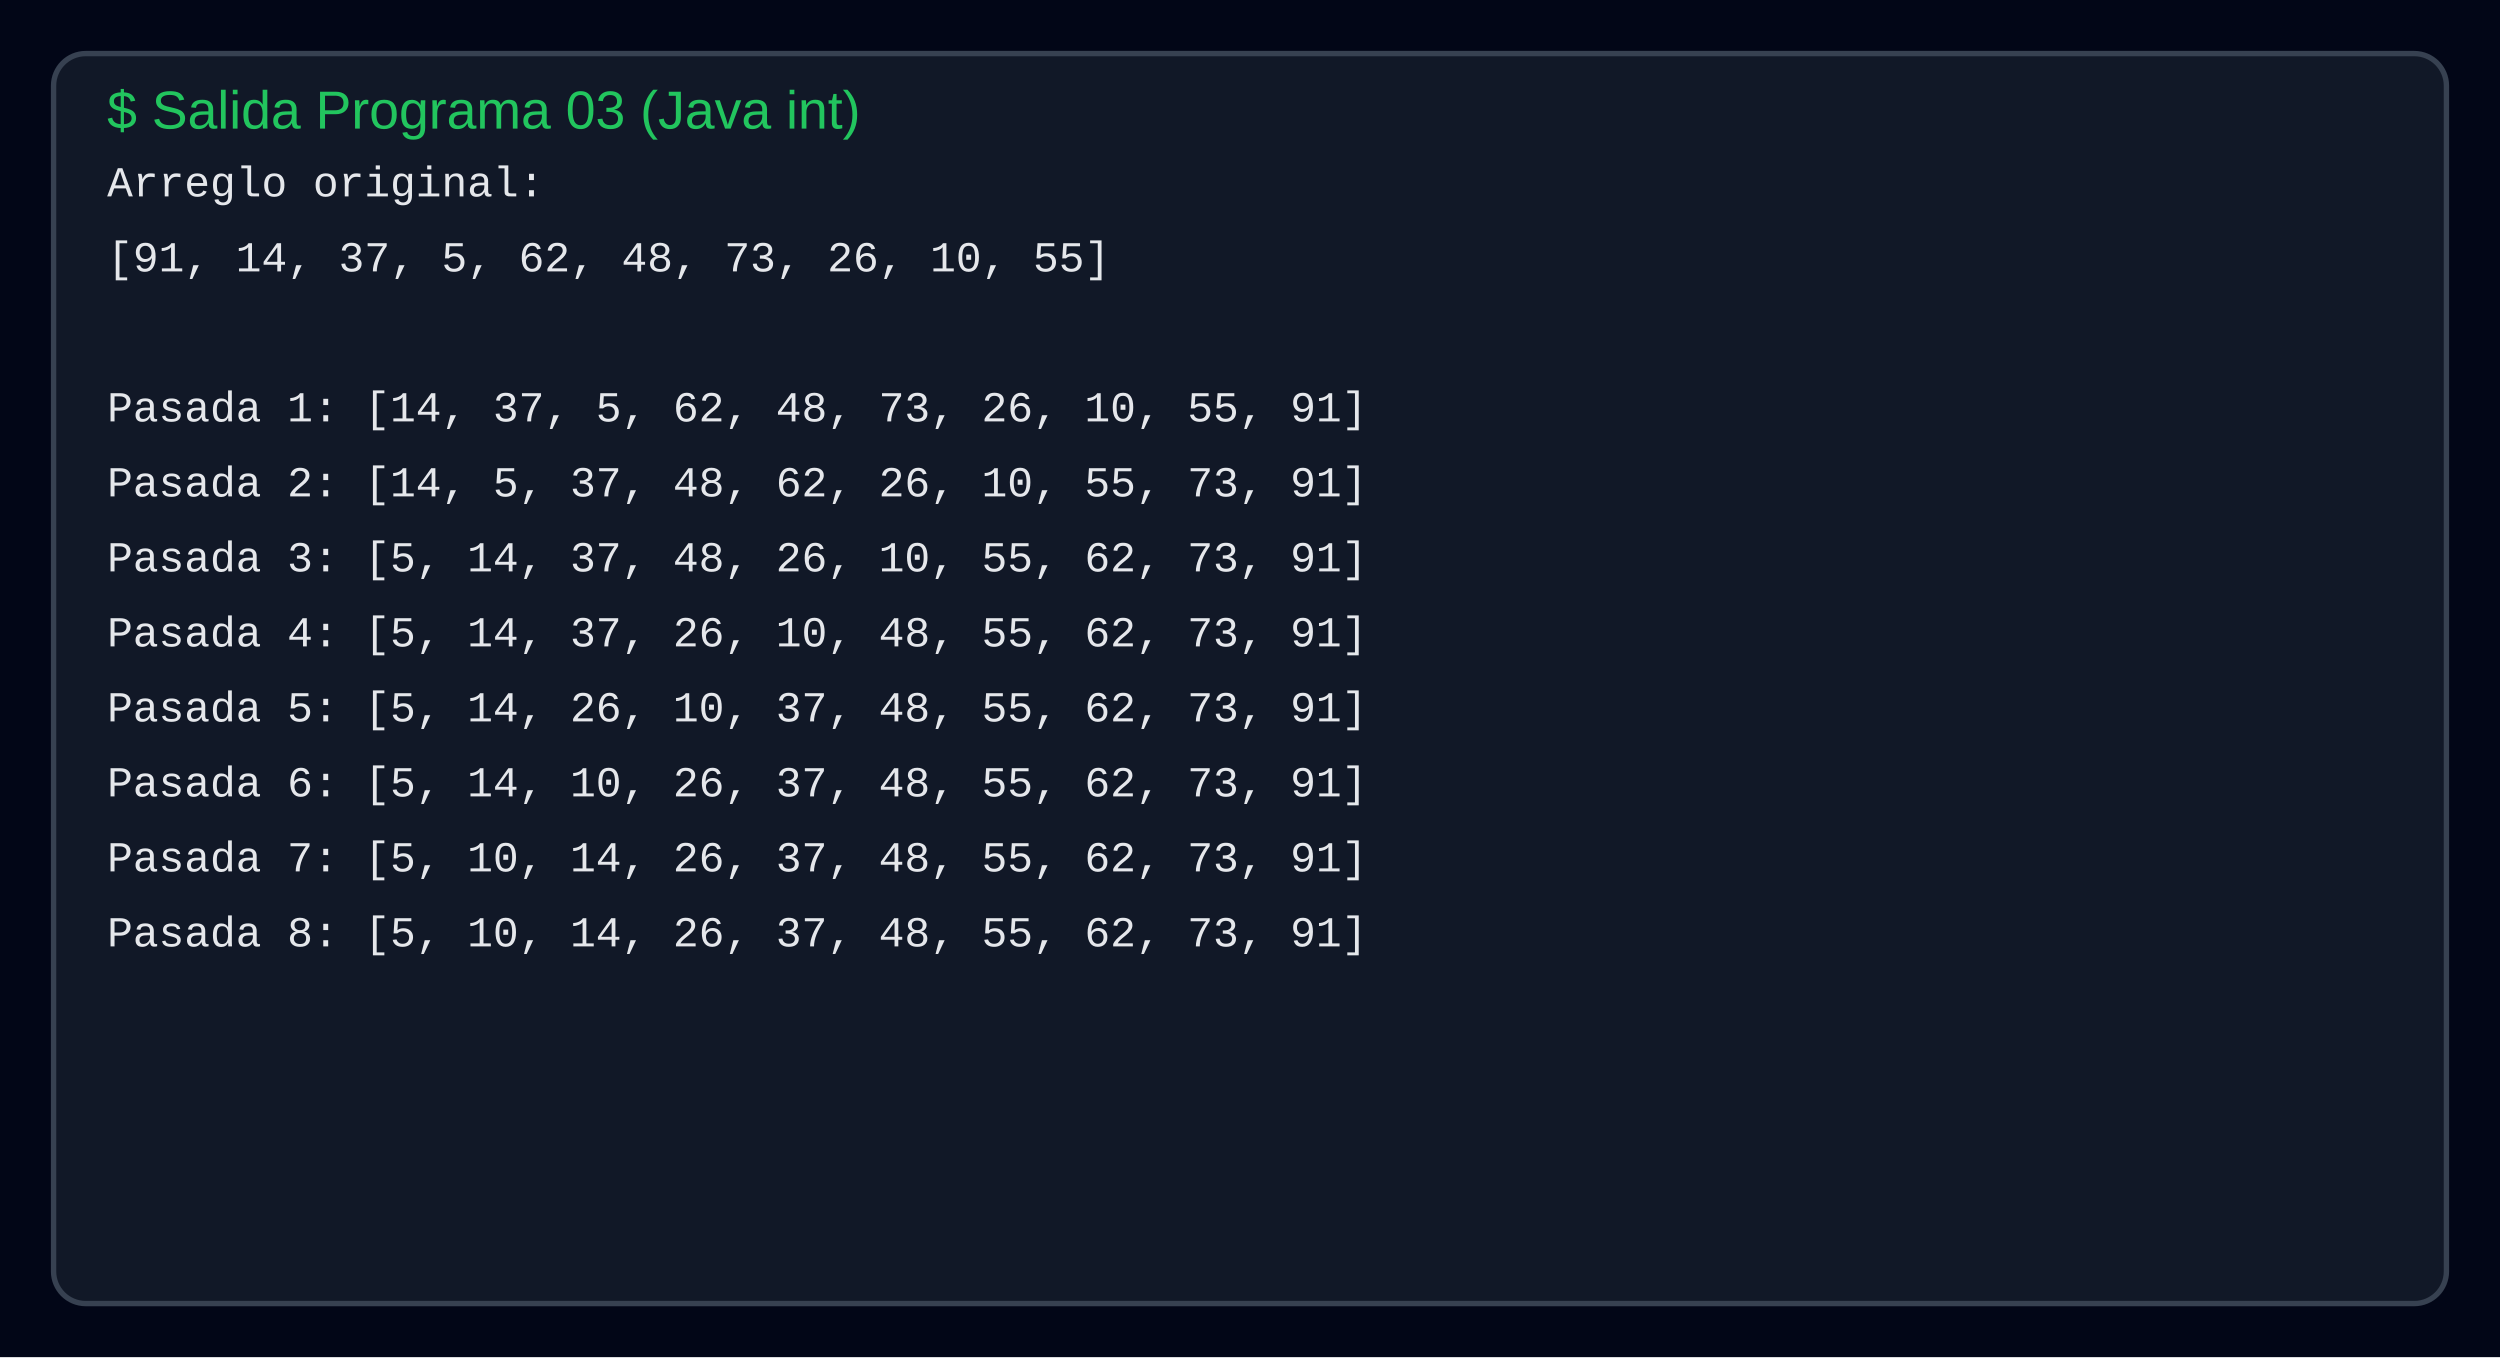
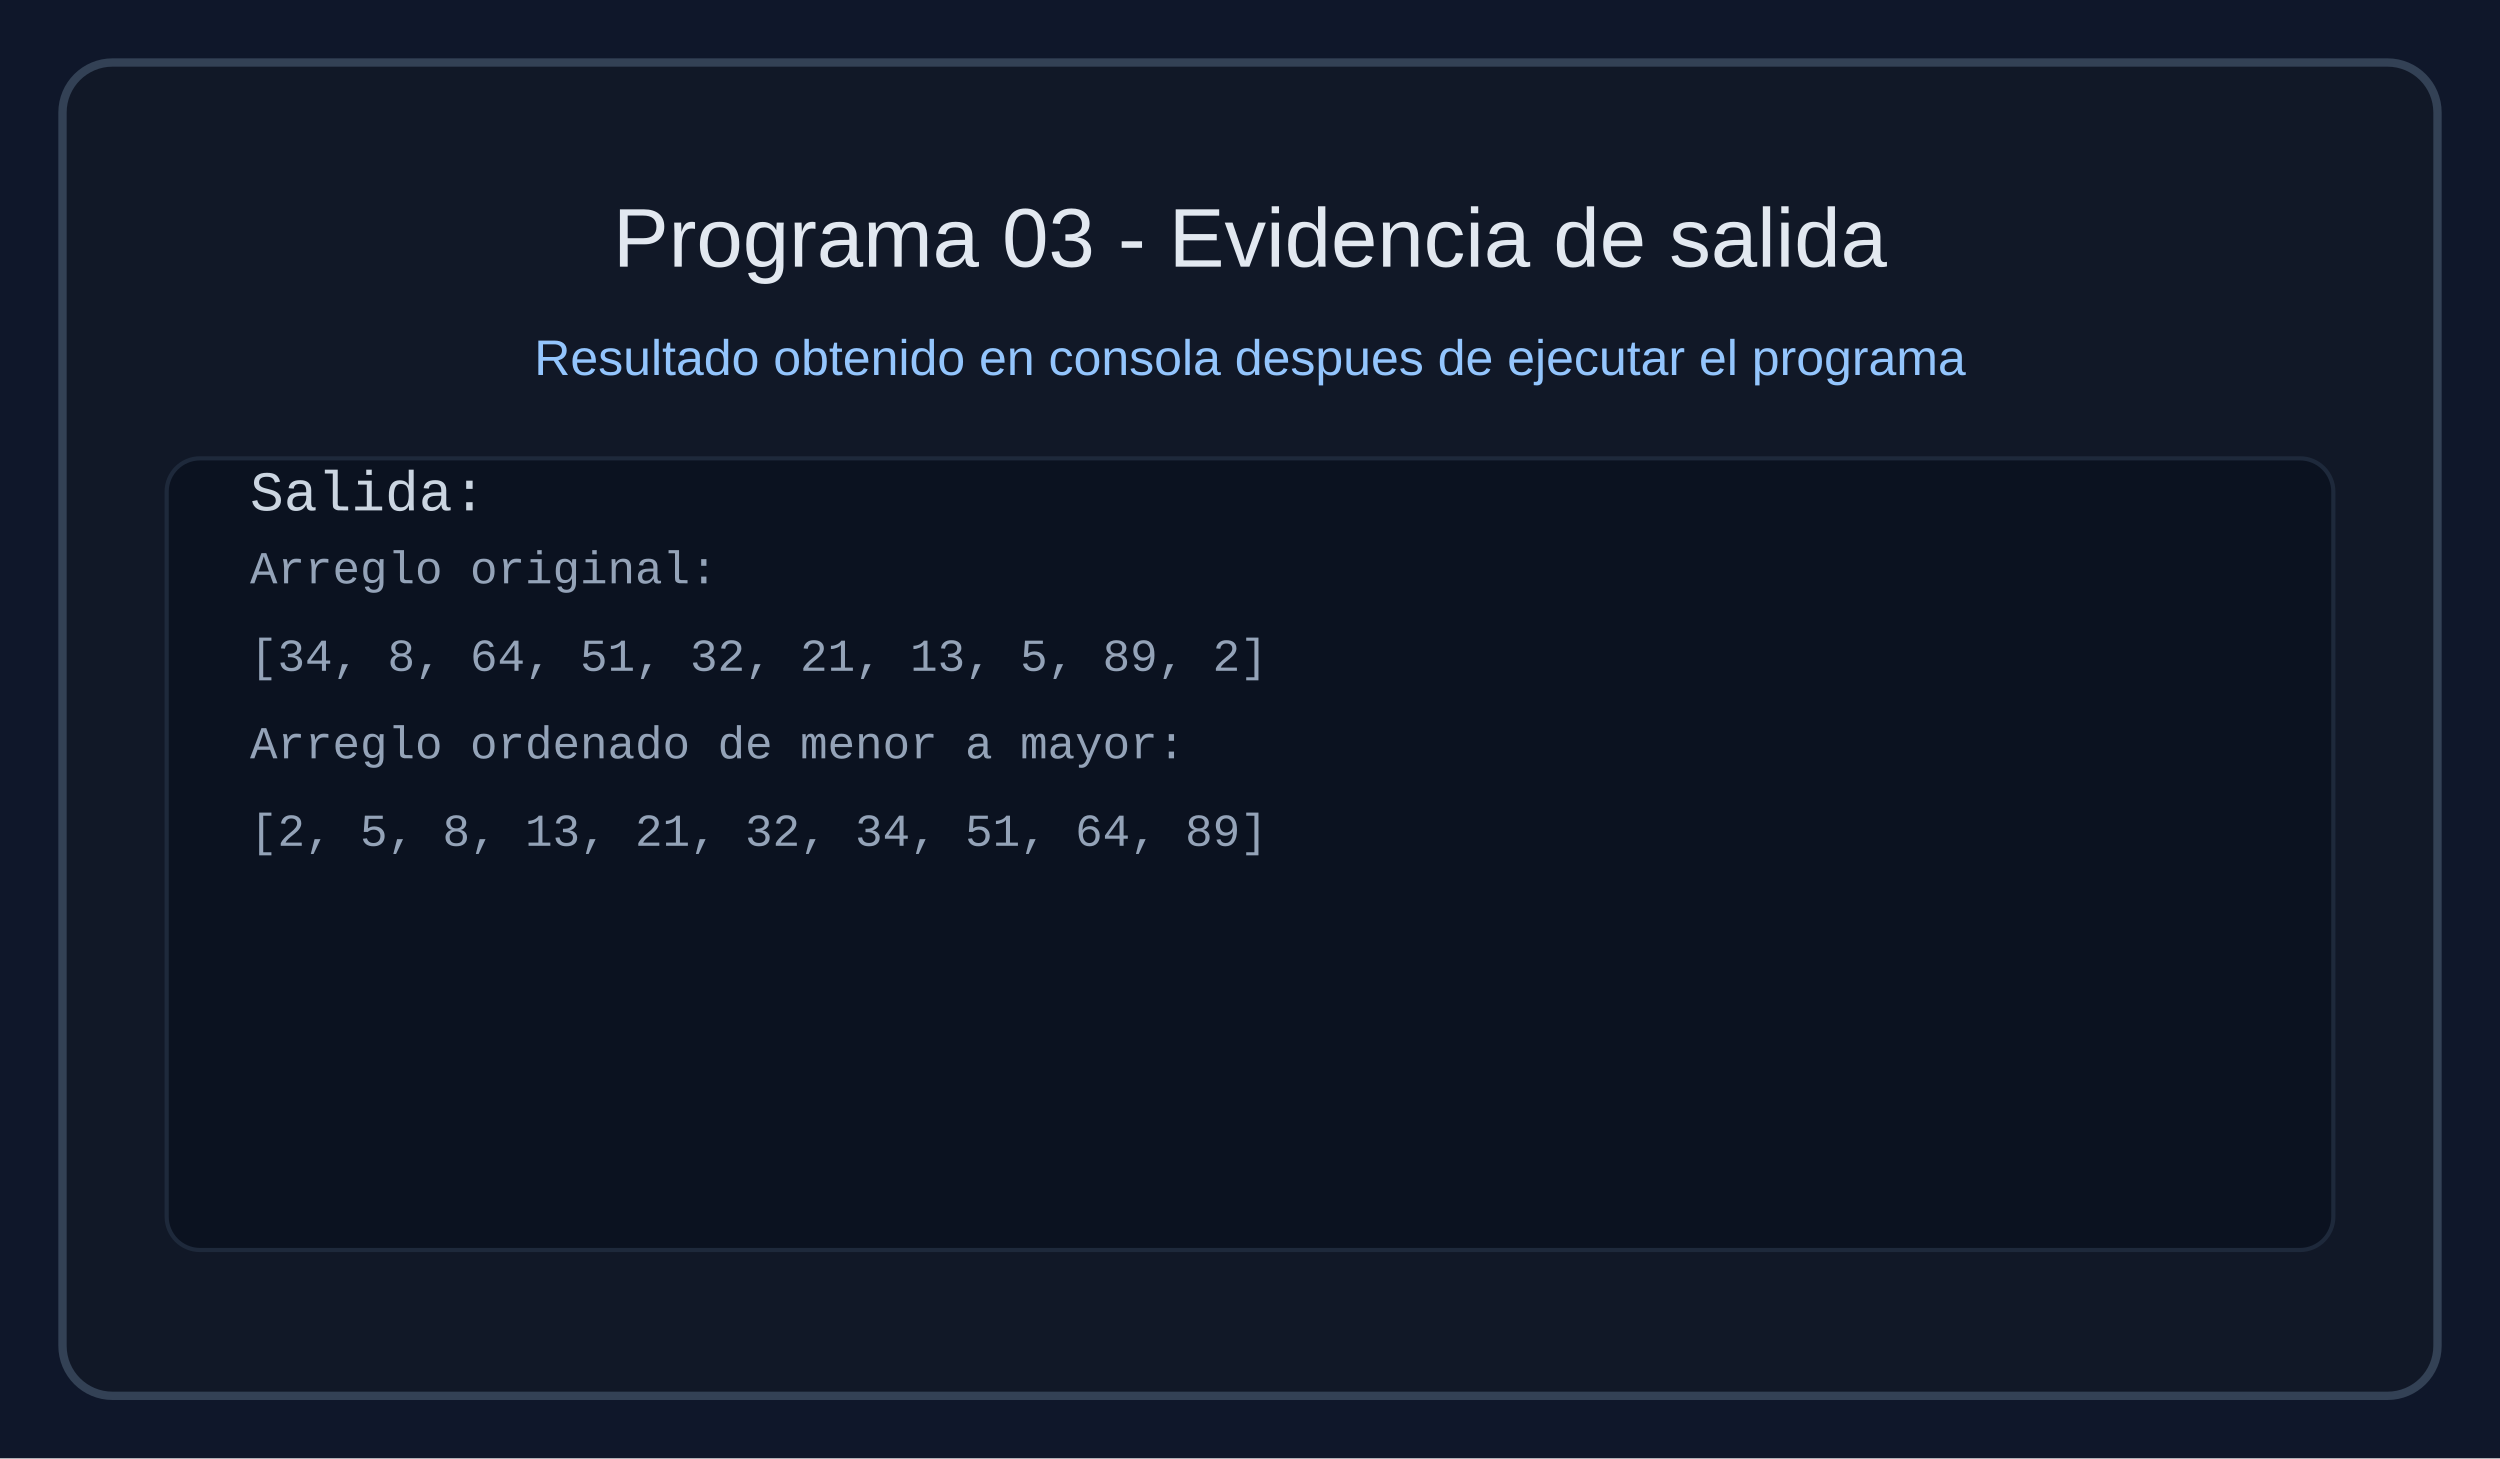
- <svg xmlns="http://www.w3.org/2000/svg" width="1400" height="760" viewBox="0 0 1400 760" role="img" aria-labelledby="title desc">
-   <rect width="1400" height="760" fill="#020617" />
-   <rect x="30" y="30" width="1340" height="700" rx="18" fill="#111827" stroke="#374151" stroke-width="3" />
-   <text x="60" y="72" fill="#22c55e" font-family="Arial, sans-serif" font-size="30">$ Salida Programa 03 (Java int)</text>
-   <text x="60" y="110" fill="#e5e7eb" font-family="'Courier New', monospace" font-size="24">Arreglo original:</text>
-   <text x="60" y="152" fill="#e5e7eb" font-family="'Courier New', monospace" font-size="24">[91, 14, 37, 5, 62, 48, 73, 26, 10, 55]</text>
-   <text x="60" y="194" fill="#e5e7eb" font-family="'Courier New', monospace" font-size="24" />
-   <text x="60" y="236" fill="#e5e7eb" font-family="'Courier New', monospace" font-size="24">Pasada 1: [14, 37, 5, 62, 48, 73, 26, 10, 55, 91]</text>
-   <text x="60" y="278" fill="#e5e7eb" font-family="'Courier New', monospace" font-size="24">Pasada 2: [14, 5, 37, 48, 62, 26, 10, 55, 73, 91]</text>
-   <text x="60" y="320" fill="#e5e7eb" font-family="'Courier New', monospace" font-size="24">Pasada 3: [5, 14, 37, 48, 26, 10, 55, 62, 73, 91]</text>
-   <text x="60" y="362" fill="#e5e7eb" font-family="'Courier New', monospace" font-size="24">Pasada 4: [5, 14, 37, 26, 10, 48, 55, 62, 73, 91]</text>
-   <text x="60" y="404" fill="#e5e7eb" font-family="'Courier New', monospace" font-size="24">Pasada 5: [5, 14, 26, 10, 37, 48, 55, 62, 73, 91]</text>
-   <text x="60" y="446" fill="#e5e7eb" font-family="'Courier New', monospace" font-size="24">Pasada 6: [5, 14, 10, 26, 37, 48, 55, 62, 73, 91]</text>
-   <text x="60" y="488" fill="#e5e7eb" font-family="'Courier New', monospace" font-size="24">Pasada 7: [5, 10, 14, 26, 37, 48, 55, 62, 73, 91]</text>
-   <text x="60" y="530" fill="#e5e7eb" font-family="'Courier New', monospace" font-size="24">Pasada 8: [5, 10, 14, 26, 37, 48, 55, 62, 73, 91]</text>
-   <text x="60" y="572" fill="#e5e7eb" font-family="'Courier New', monospace" font-size="24" />
+ <svg xmlns="http://www.w3.org/2000/svg" width="1200" height="700" viewBox="0 0 1200 700" role="img" aria-labelledby="title desc">
+   <rect width="1200" height="700" fill="#0f172a" />
+   <rect x="30" y="30" width="1140" height="640" rx="24" fill="#111827" stroke="#334155" stroke-width="4" />
+   <text x="600" y="128" text-anchor="middle" fill="#e2e8f0" font-family="Arial, sans-serif" font-size="40">Programa 03 - Evidencia de salida</text>
+   <text x="600" y="180" text-anchor="middle" fill="#93c5fd" font-family="Arial, sans-serif" font-size="24">Resultado obtenido en consola despues de ejecutar el programa</text>
+   <rect x="80" y="220" width="1040" height="380" rx="16" fill="#0b1220" stroke="#1e293b" stroke-width="2" />
+   <text x="120" y="245" fill="#cbd5e1" font-family="Courier New, monospace" font-size="27">Salida:</text>
+   <text x="120" y="280" fill="#94a3b8" font-family="Courier New, monospace" font-size="22">Arreglo original:</text>
+   <text x="120" y="322" fill="#94a3b8" font-family="Courier New, monospace" font-size="22">[34, 8, 64, 51, 32, 21, 13, 5, 89, 2]</text>
+   <text x="120" y="364" fill="#94a3b8" font-family="Courier New, monospace" font-size="22">Arreglo ordenado de menor a mayor:</text>
+   <text x="120" y="406" fill="#94a3b8" font-family="Courier New, monospace" font-size="22">[2, 5, 8, 13, 21, 32, 34, 51, 64, 89]</text>
</svg>
